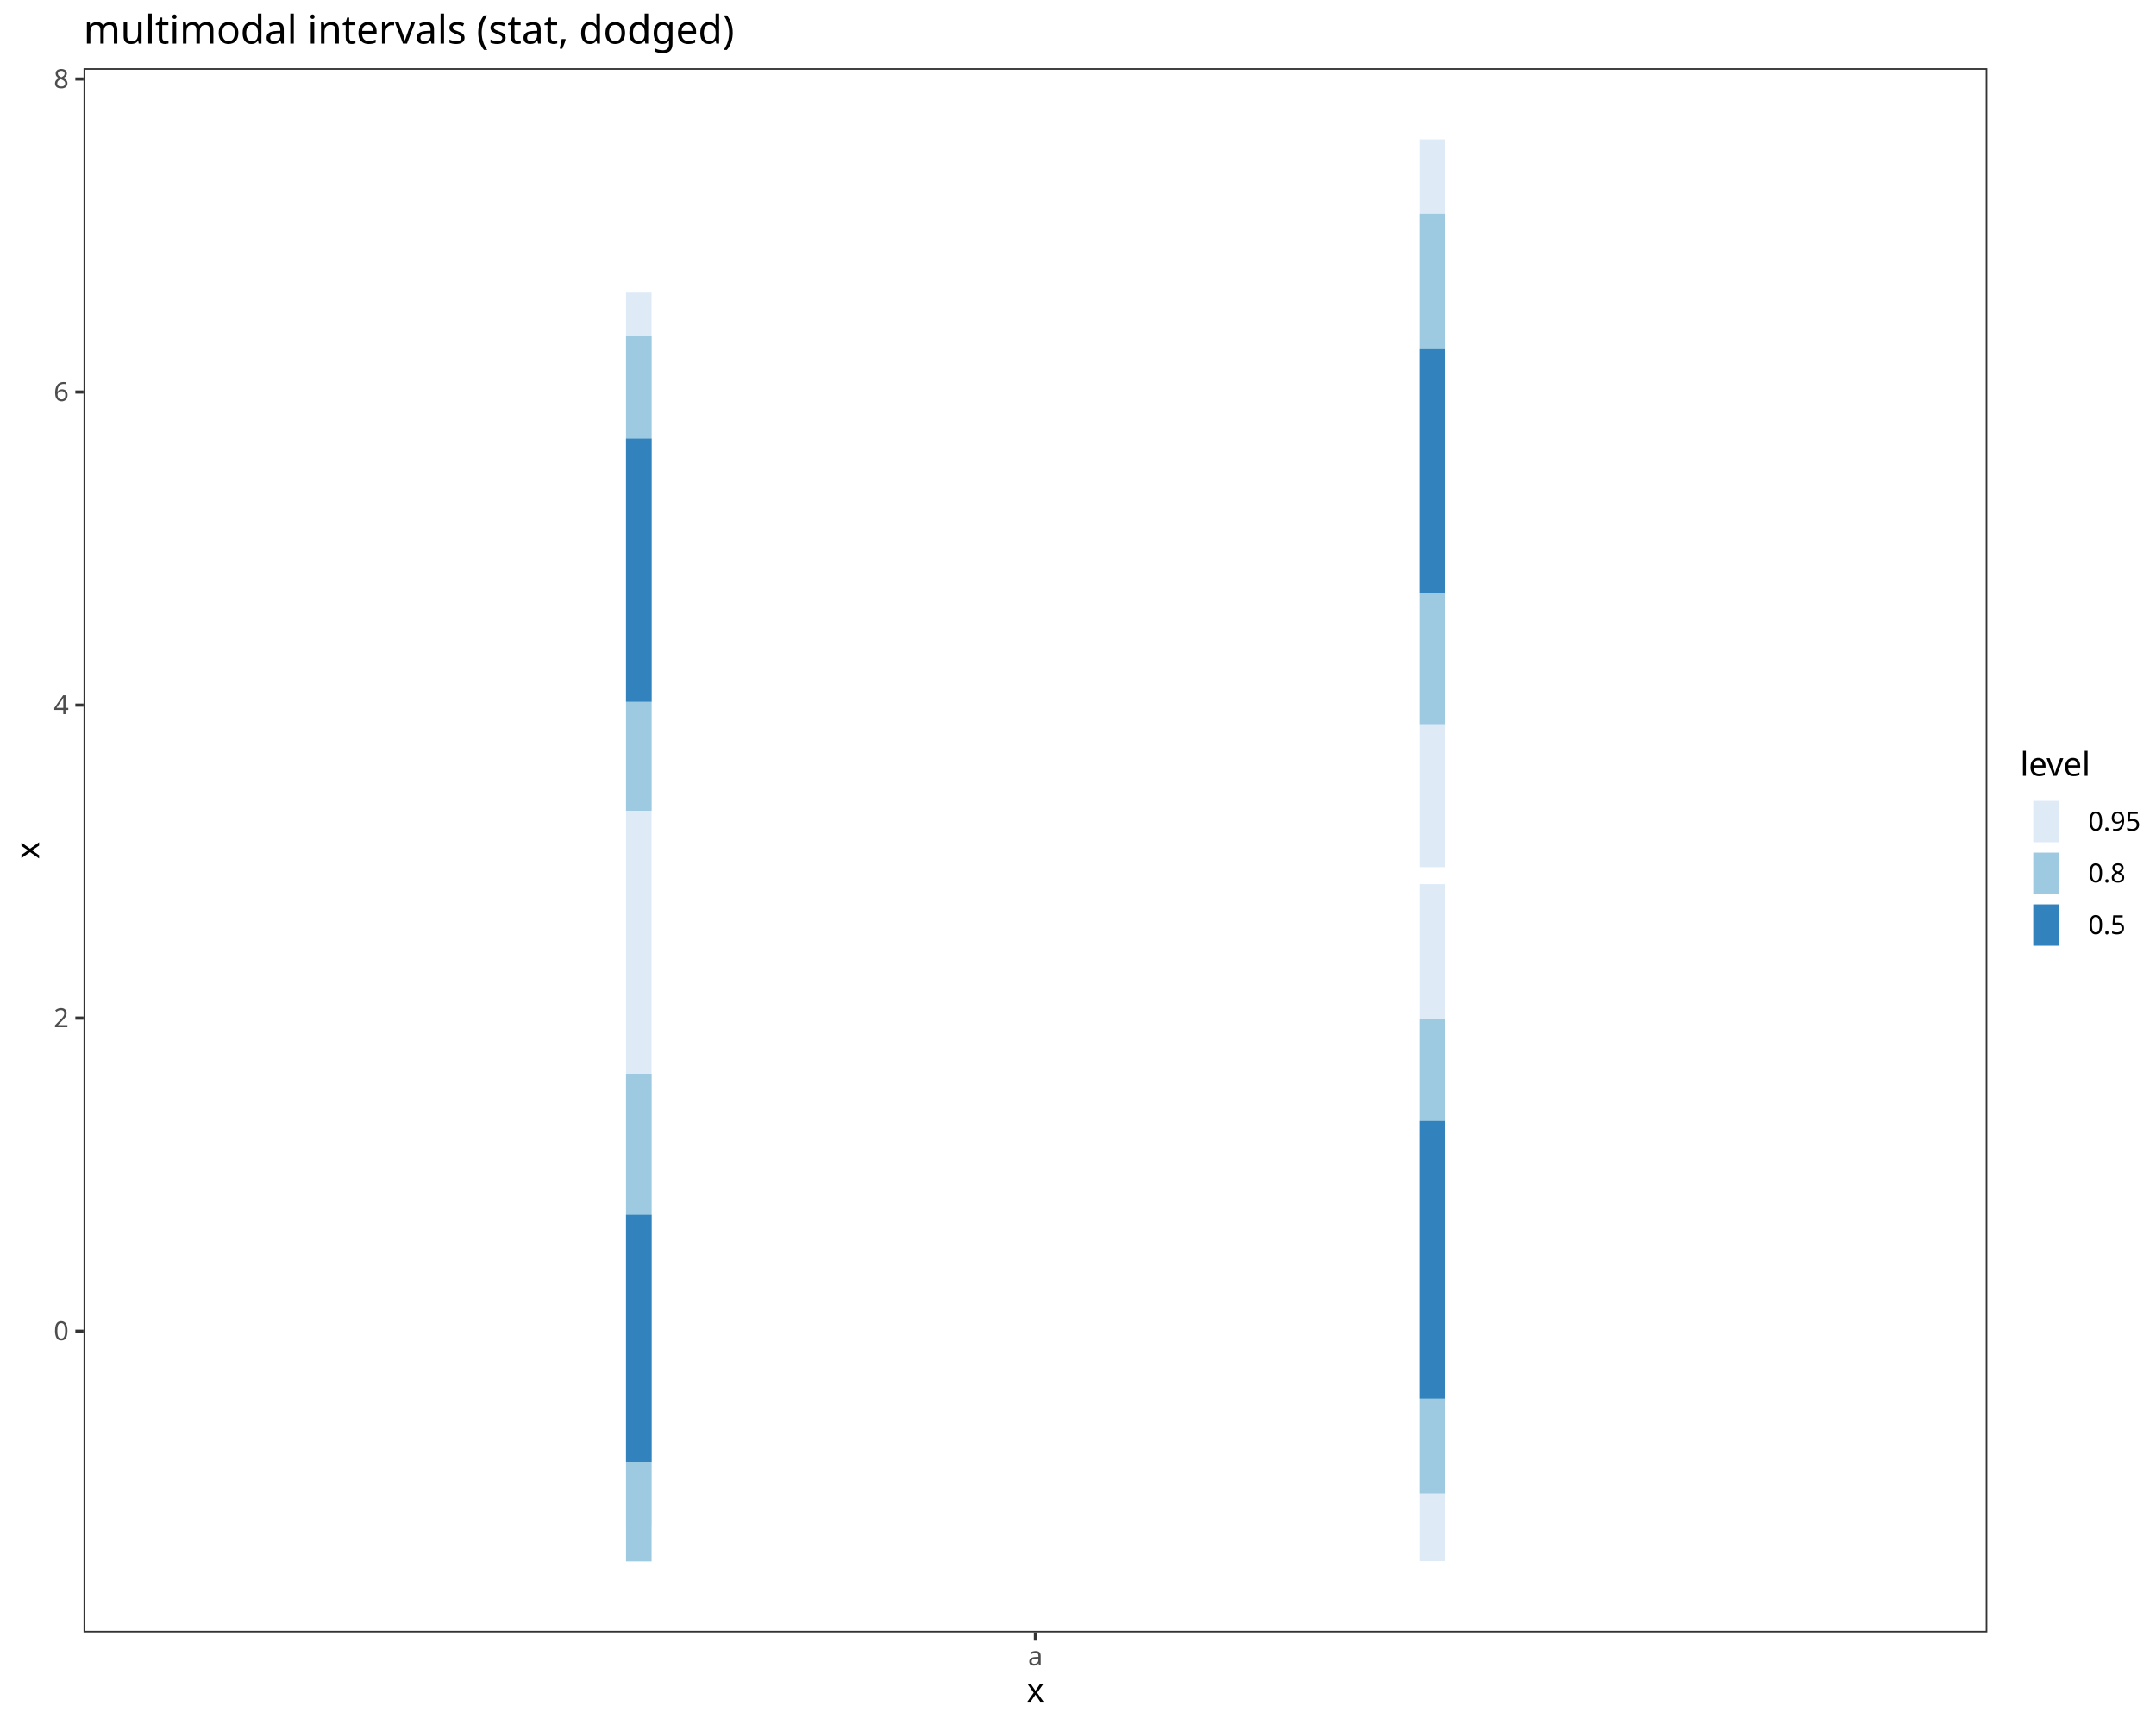
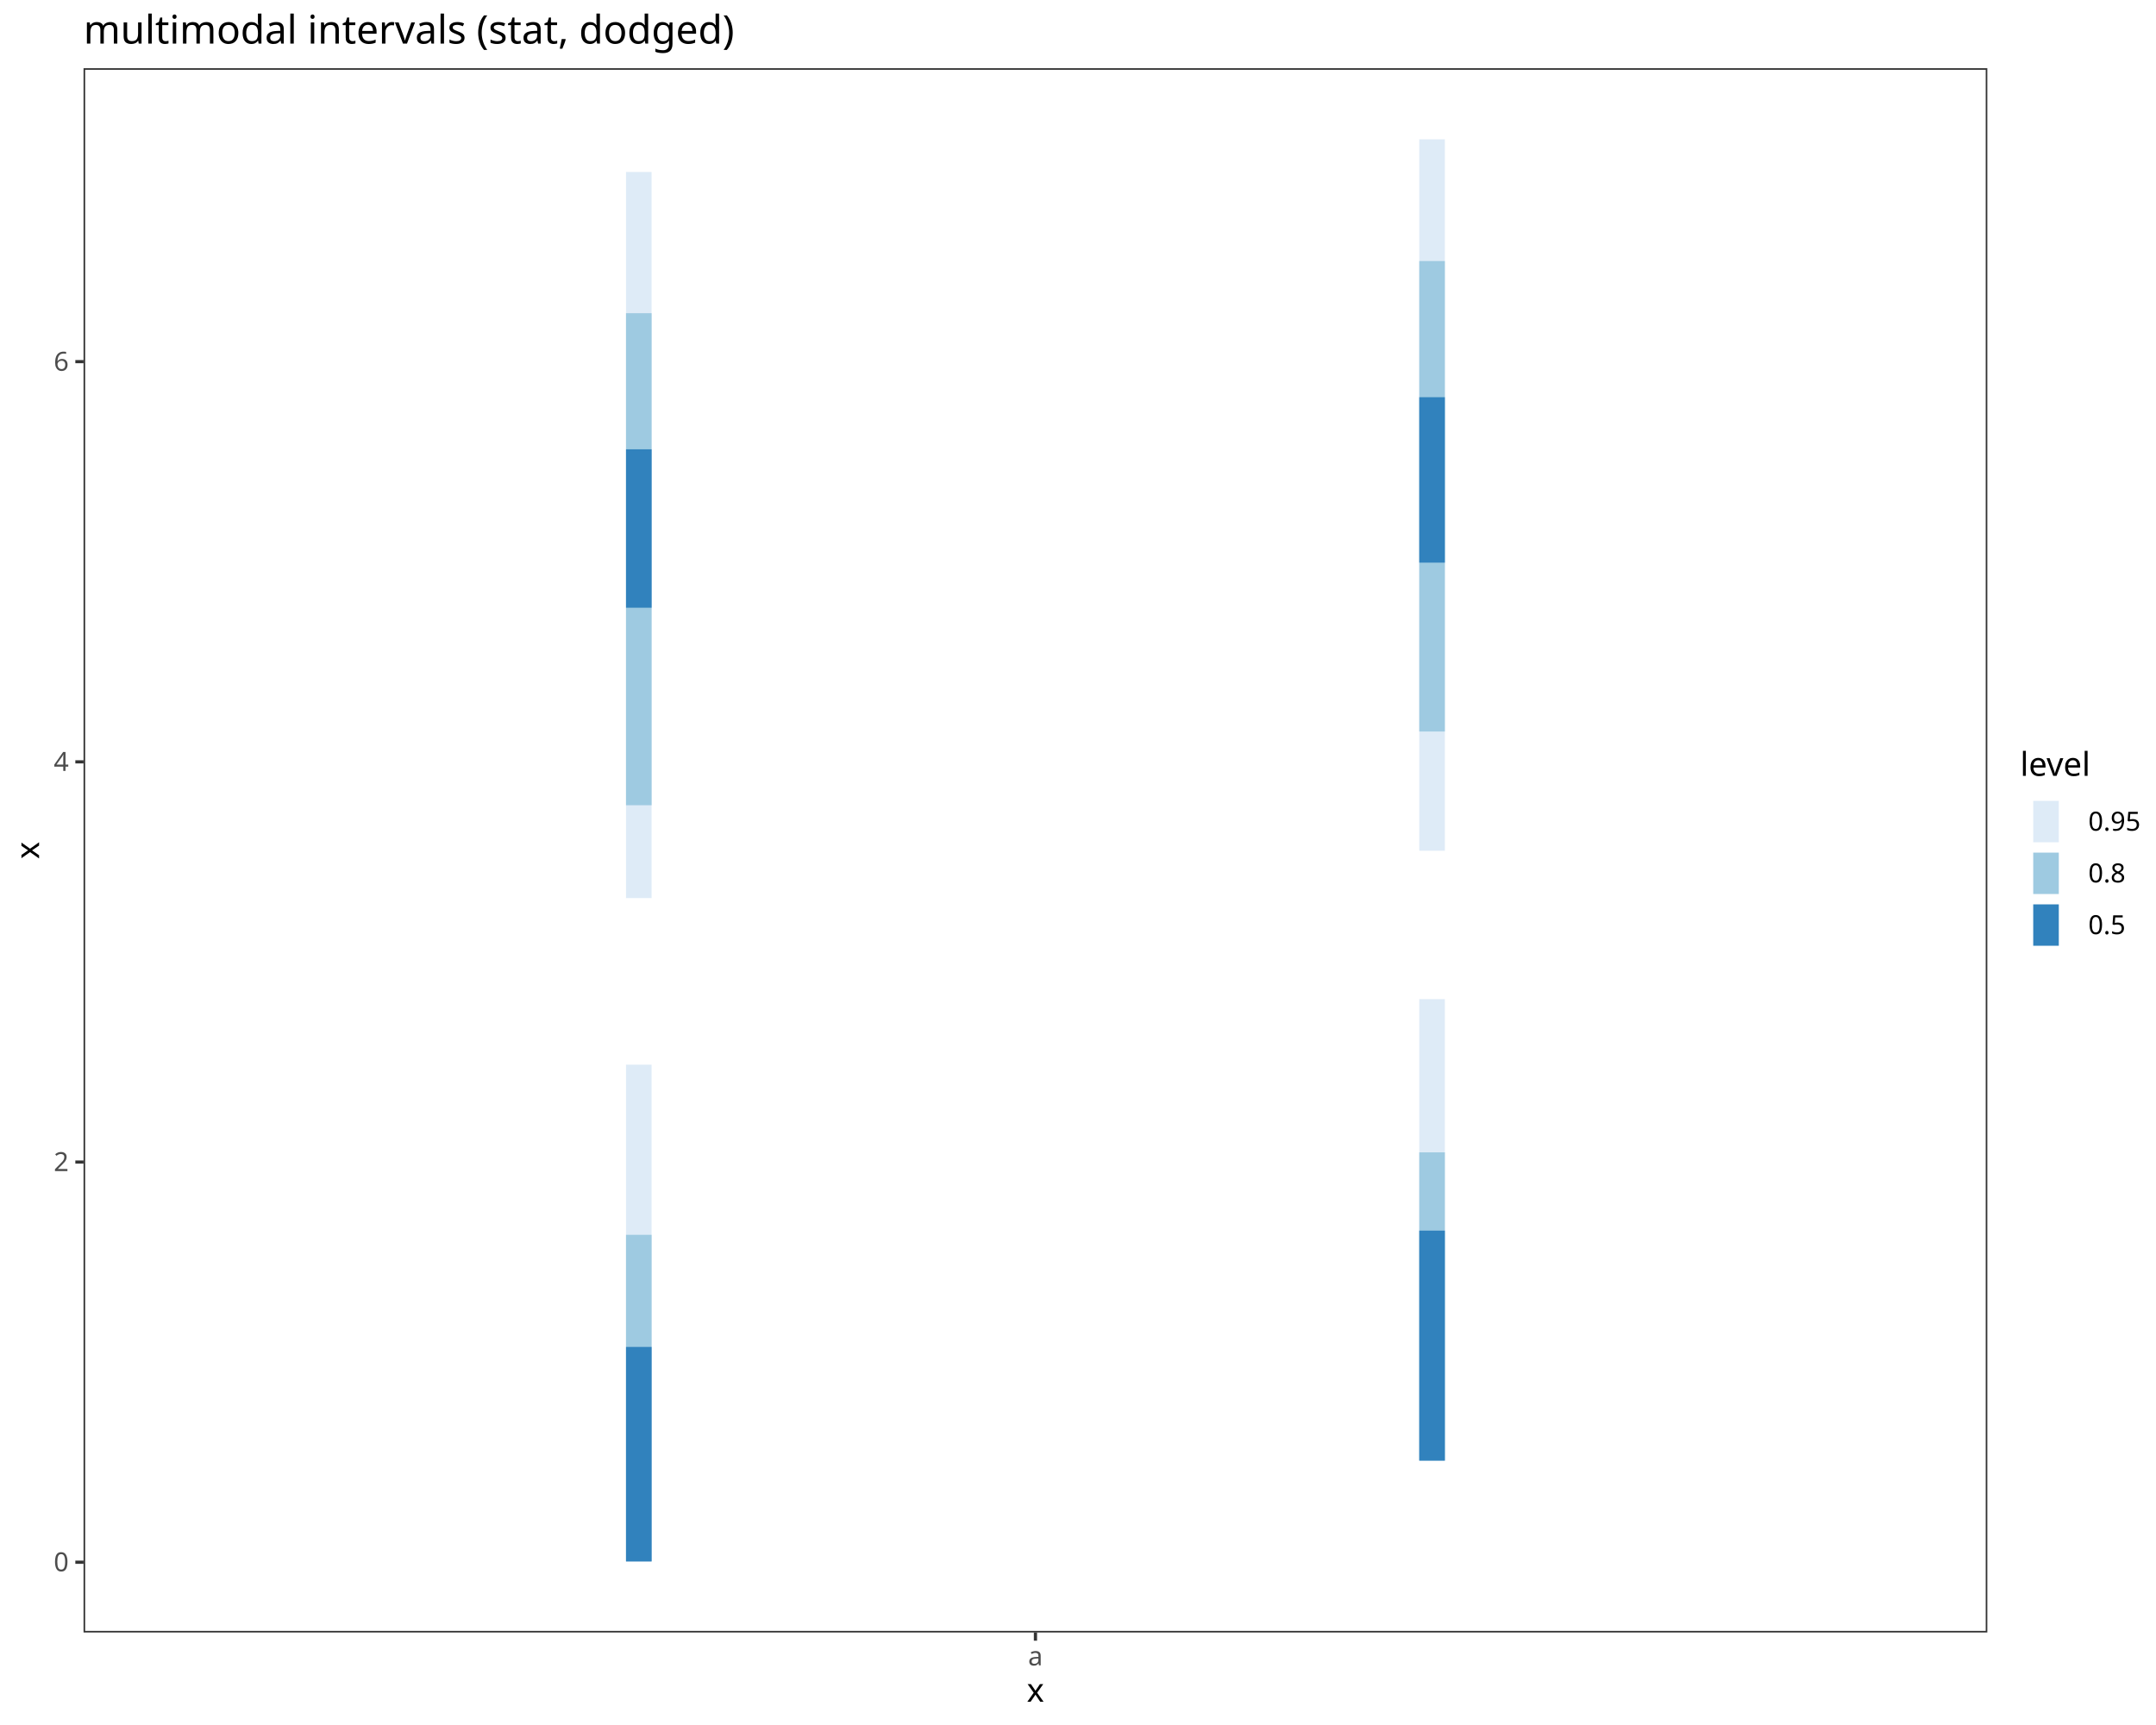
<svg xmlns="http://www.w3.org/2000/svg" class="svglite" data-engine-version="2.0" width="720.00pt" height="576.00pt" viewBox="0 0 720.00 576.00">
  <defs>
    <style type="text/css">
    .svglite line, .svglite polyline, .svglite polygon, .svglite path, .svglite rect, .svglite circle {
      fill: none;
      stroke: #000000;
      stroke-linecap: round;
      stroke-linejoin: round;
      stroke-miterlimit: 10.00;
    }
  </style>
  </defs>
  <rect width="100%" height="100%" style="stroke: none; fill: #FFFFFF;" />
  <defs>
    <clipPath id="cpMC4wMHw3MjAuMDB8MC4wMHw1NzYuMDA=">
      <rect x="0.00" y="0.00" width="720.00" height="576.00" />
    </clipPath>
  </defs>
  <g clip-path="url(#cpMC4wMHw3MjAuMDB8MC4wMHw1NzYuMDA=)">
    <rect x="0.00" y="0.00" width="720.00" height="576.00" style="stroke-width: 1.07; stroke: #FFFFFF; fill: #FFFFFF;" />
  </g>
  <defs>
    <clipPath id="cpMjcuOTB8NjYzLjY3fDIyLjc4fDU0NS4xMQ==">
      <rect x="27.90" y="22.78" width="635.77" height="522.33" />
    </clipPath>
  </defs>
  <g clip-path="url(#cpMjcuOTB8NjYzLjY3fDIyLjc4fDU0NS4xMQ==)">
    <rect x="27.90" y="22.78" width="635.77" height="522.33" style="stroke-width: 1.07; stroke: none; fill: #FFFFFF;" />
-     <line x1="213.33" y1="509.54" x2="213.33" y2="97.69" style="stroke-width: 8.54; stroke: #DEEBF7; stroke-linecap: butt;" />
-     <line x1="478.24" y1="289.56" x2="478.24" y2="46.53" style="stroke-width: 8.54; stroke: #DEEBF7; stroke-linecap: butt;" />
-     <line x1="478.24" y1="521.29" x2="478.24" y2="295.21" style="stroke-width: 8.54; stroke: #DEEBF7; stroke-linecap: butt;" />
-     <line x1="478.24" y1="242.08" x2="478.24" y2="71.39" style="stroke-width: 8.54; stroke: #9ECAE1; stroke-linecap: butt;" />
-     <line x1="213.33" y1="521.37" x2="213.33" y2="358.56" style="stroke-width: 8.54; stroke: #9ECAE1; stroke-linecap: butt;" />
-     <line x1="213.33" y1="270.72" x2="213.33" y2="112.19" style="stroke-width: 8.54; stroke: #9ECAE1; stroke-linecap: butt;" />
-     <line x1="478.24" y1="498.68" x2="478.24" y2="340.42" style="stroke-width: 8.54; stroke: #9ECAE1; stroke-linecap: butt;" />
-     <line x1="478.24" y1="467.03" x2="478.24" y2="374.34" style="stroke-width: 8.54; stroke: #3182BD; stroke-linecap: butt;" />
-     <line x1="213.33" y1="234.30" x2="213.33" y2="146.47" style="stroke-width: 8.54; stroke: #3182BD; stroke-linecap: butt;" />
-     <line x1="213.33" y1="488.16" x2="213.33" y2="405.69" style="stroke-width: 8.54; stroke: #3182BD; stroke-linecap: butt;" />
-     <line x1="478.24" y1="198.00" x2="478.24" y2="116.61" style="stroke-width: 8.54; stroke: #3182BD; stroke-linecap: butt;" />
+     <line x1="213.33" y1="299.89" x2="213.33" y2="57.43" style="stroke-width: 8.54; stroke: #DEEBF7; stroke-linecap: butt;" />
+     <line x1="478.24" y1="284.07" x2="478.24" y2="46.53" style="stroke-width: 8.54; stroke: #DEEBF7; stroke-linecap: butt;" />
+     <line x1="213.33" y1="521.37" x2="213.33" y2="355.51" style="stroke-width: 8.54; stroke: #DEEBF7; stroke-linecap: butt;" />
+     <line x1="213.33" y1="268.88" x2="213.33" y2="104.59" style="stroke-width: 8.54; stroke: #9ECAE1; stroke-linecap: butt;" />
+     <line x1="478.24" y1="244.26" x2="478.24" y2="87.16" style="stroke-width: 8.54; stroke: #9ECAE1; stroke-linecap: butt;" />
+     <line x1="478.24" y1="487.71" x2="478.24" y2="333.62" style="stroke-width: 8.54; stroke: #DEEBF7; stroke-linecap: butt;" />
+     <line x1="213.33" y1="521.37" x2="213.33" y2="412.32" style="stroke-width: 8.54; stroke: #9ECAE1; stroke-linecap: butt;" />
+     <line x1="478.24" y1="487.71" x2="478.24" y2="384.79" style="stroke-width: 8.54; stroke: #9ECAE1; stroke-linecap: butt;" />
+     <line x1="478.24" y1="487.71" x2="478.24" y2="410.91" style="stroke-width: 8.54; stroke: #3182BD; stroke-linecap: butt;" />
+     <line x1="213.33" y1="521.37" x2="213.33" y2="449.76" style="stroke-width: 8.54; stroke: #3182BD; stroke-linecap: butt;" />
+     <line x1="478.24" y1="187.87" x2="478.24" y2="132.63" style="stroke-width: 8.54; stroke: #3182BD; stroke-linecap: butt;" />
+     <line x1="213.33" y1="202.93" x2="213.33" y2="150.02" style="stroke-width: 8.54; stroke: #3182BD; stroke-linecap: butt;" />
    <rect x="27.90" y="22.78" width="635.77" height="522.33" style="stroke-width: 1.07; stroke: #333333;" />
  </g>
  <g clip-path="url(#cpMC4wMHw3MjAuMDB8MC4wMHw1NzYuMDA=)">
-     <text x="22.97" y="447.53" text-anchor="end" style="font-size: 8.80px; fill: #4D4D4D; font-family: sans;" textLength="4.89px" lengthAdjust="spacingAndGlyphs">0</text>
-     <text x="22.97" y="343.00" text-anchor="end" style="font-size: 8.80px; fill: #4D4D4D; font-family: sans;" textLength="4.89px" lengthAdjust="spacingAndGlyphs">2</text>
-     <text x="22.97" y="238.47" text-anchor="end" style="font-size: 8.80px; fill: #4D4D4D; font-family: sans;" textLength="4.89px" lengthAdjust="spacingAndGlyphs">4</text>
-     <text x="22.97" y="133.94" text-anchor="end" style="font-size: 8.80px; fill: #4D4D4D; font-family: sans;" textLength="4.89px" lengthAdjust="spacingAndGlyphs">6</text>
-     <text x="22.97" y="29.41" text-anchor="end" style="font-size: 8.80px; fill: #4D4D4D; font-family: sans;" textLength="4.89px" lengthAdjust="spacingAndGlyphs">8</text>
-     <polyline points="25.16,444.51 27.90,444.51 " style="stroke-width: 1.07; stroke: #333333; stroke-linecap: butt;" />
-     <polyline points="25.16,339.97 27.90,339.97 " style="stroke-width: 1.07; stroke: #333333; stroke-linecap: butt;" />
-     <polyline points="25.16,235.44 27.90,235.44 " style="stroke-width: 1.07; stroke: #333333; stroke-linecap: butt;" />
-     <polyline points="25.16,130.91 27.90,130.91 " style="stroke-width: 1.07; stroke: #333333; stroke-linecap: butt;" />
-     <polyline points="25.16,26.38 27.90,26.38 " style="stroke-width: 1.07; stroke: #333333; stroke-linecap: butt;" />
+     <text x="22.97" y="524.67" text-anchor="end" style="font-size: 8.80px; fill: #4D4D4D; font-family: sans;" textLength="4.89px" lengthAdjust="spacingAndGlyphs">0</text>
+     <text x="22.97" y="391.04" text-anchor="end" style="font-size: 8.80px; fill: #4D4D4D; font-family: sans;" textLength="4.89px" lengthAdjust="spacingAndGlyphs">2</text>
+     <text x="22.97" y="257.42" text-anchor="end" style="font-size: 8.80px; fill: #4D4D4D; font-family: sans;" textLength="4.89px" lengthAdjust="spacingAndGlyphs">4</text>
+     <text x="22.97" y="123.79" text-anchor="end" style="font-size: 8.80px; fill: #4D4D4D; font-family: sans;" textLength="4.89px" lengthAdjust="spacingAndGlyphs">6</text>
+     <polyline points="25.16,521.64 27.90,521.64 " style="stroke-width: 1.07; stroke: #333333; stroke-linecap: butt;" />
+     <polyline points="25.16,388.02 27.90,388.02 " style="stroke-width: 1.07; stroke: #333333; stroke-linecap: butt;" />
+     <polyline points="25.16,254.39 27.90,254.39 " style="stroke-width: 1.07; stroke: #333333; stroke-linecap: butt;" />
+     <polyline points="25.16,120.76 27.90,120.76 " style="stroke-width: 1.07; stroke: #333333; stroke-linecap: butt;" />
    <polyline points="345.79,547.85 345.79,545.11 " style="stroke-width: 1.07; stroke: #333333; stroke-linecap: butt;" />
    <text x="345.79" y="556.10" text-anchor="middle" style="font-size: 8.80px; fill: #4D4D4D; font-family: sans;" textLength="4.89px" lengthAdjust="spacingAndGlyphs">a</text>
    <text x="345.79" y="568.24" text-anchor="middle" style="font-size: 11.00px; font-family: sans;" textLength="5.50px" lengthAdjust="spacingAndGlyphs">x</text>
    <text transform="translate(13.05,283.95) rotate(-90)" text-anchor="middle" style="font-size: 11.00px; font-family: sans;" textLength="5.50px" lengthAdjust="spacingAndGlyphs">x</text>
    <rect x="674.63" y="250.36" width="39.89" height="67.17" style="stroke-width: 1.07; stroke: none; fill: #FFFFFF;" />
    <text x="674.63" y="259.07" style="font-size: 11.00px; font-family: sans;" textLength="22.62px" lengthAdjust="spacingAndGlyphs">level</text>
    <rect x="674.63" y="265.69" width="17.28" height="17.28" style="stroke-width: 1.07; stroke: none; fill: #FFFFFF;" />
    <line x1="683.27" y1="281.25" x2="683.27" y2="267.42" style="stroke-width: 8.54; stroke: #DEEBF7; stroke-linecap: butt;" />
    <rect x="674.63" y="282.97" width="17.28" height="17.28" style="stroke-width: 1.07; stroke: none; fill: #FFFFFF;" />
    <line x1="683.27" y1="298.53" x2="683.27" y2="284.70" style="stroke-width: 8.54; stroke: #9ECAE1; stroke-linecap: butt;" />
    <rect x="674.63" y="300.25" width="17.28" height="17.28" style="stroke-width: 1.07; stroke: none; fill: #FFFFFF;" />
    <line x1="683.27" y1="315.81" x2="683.27" y2="301.98" style="stroke-width: 8.54; stroke: #3182BD; stroke-linecap: butt;" />
    <text x="697.39" y="277.36" style="font-size: 8.80px; font-family: sans;" textLength="17.13px" lengthAdjust="spacingAndGlyphs">0.95</text>
    <text x="697.39" y="294.64" style="font-size: 8.80px; font-family: sans;" textLength="12.23px" lengthAdjust="spacingAndGlyphs">0.8</text>
    <text x="697.39" y="311.92" style="font-size: 8.80px; font-family: sans;" textLength="12.23px" lengthAdjust="spacingAndGlyphs">0.5</text>
    <text x="27.90" y="14.56" style="font-size: 13.20px; font-family: sans;" textLength="201.78px" lengthAdjust="spacingAndGlyphs">multimodal intervals (stat, dodged)</text>
  </g>
</svg>
